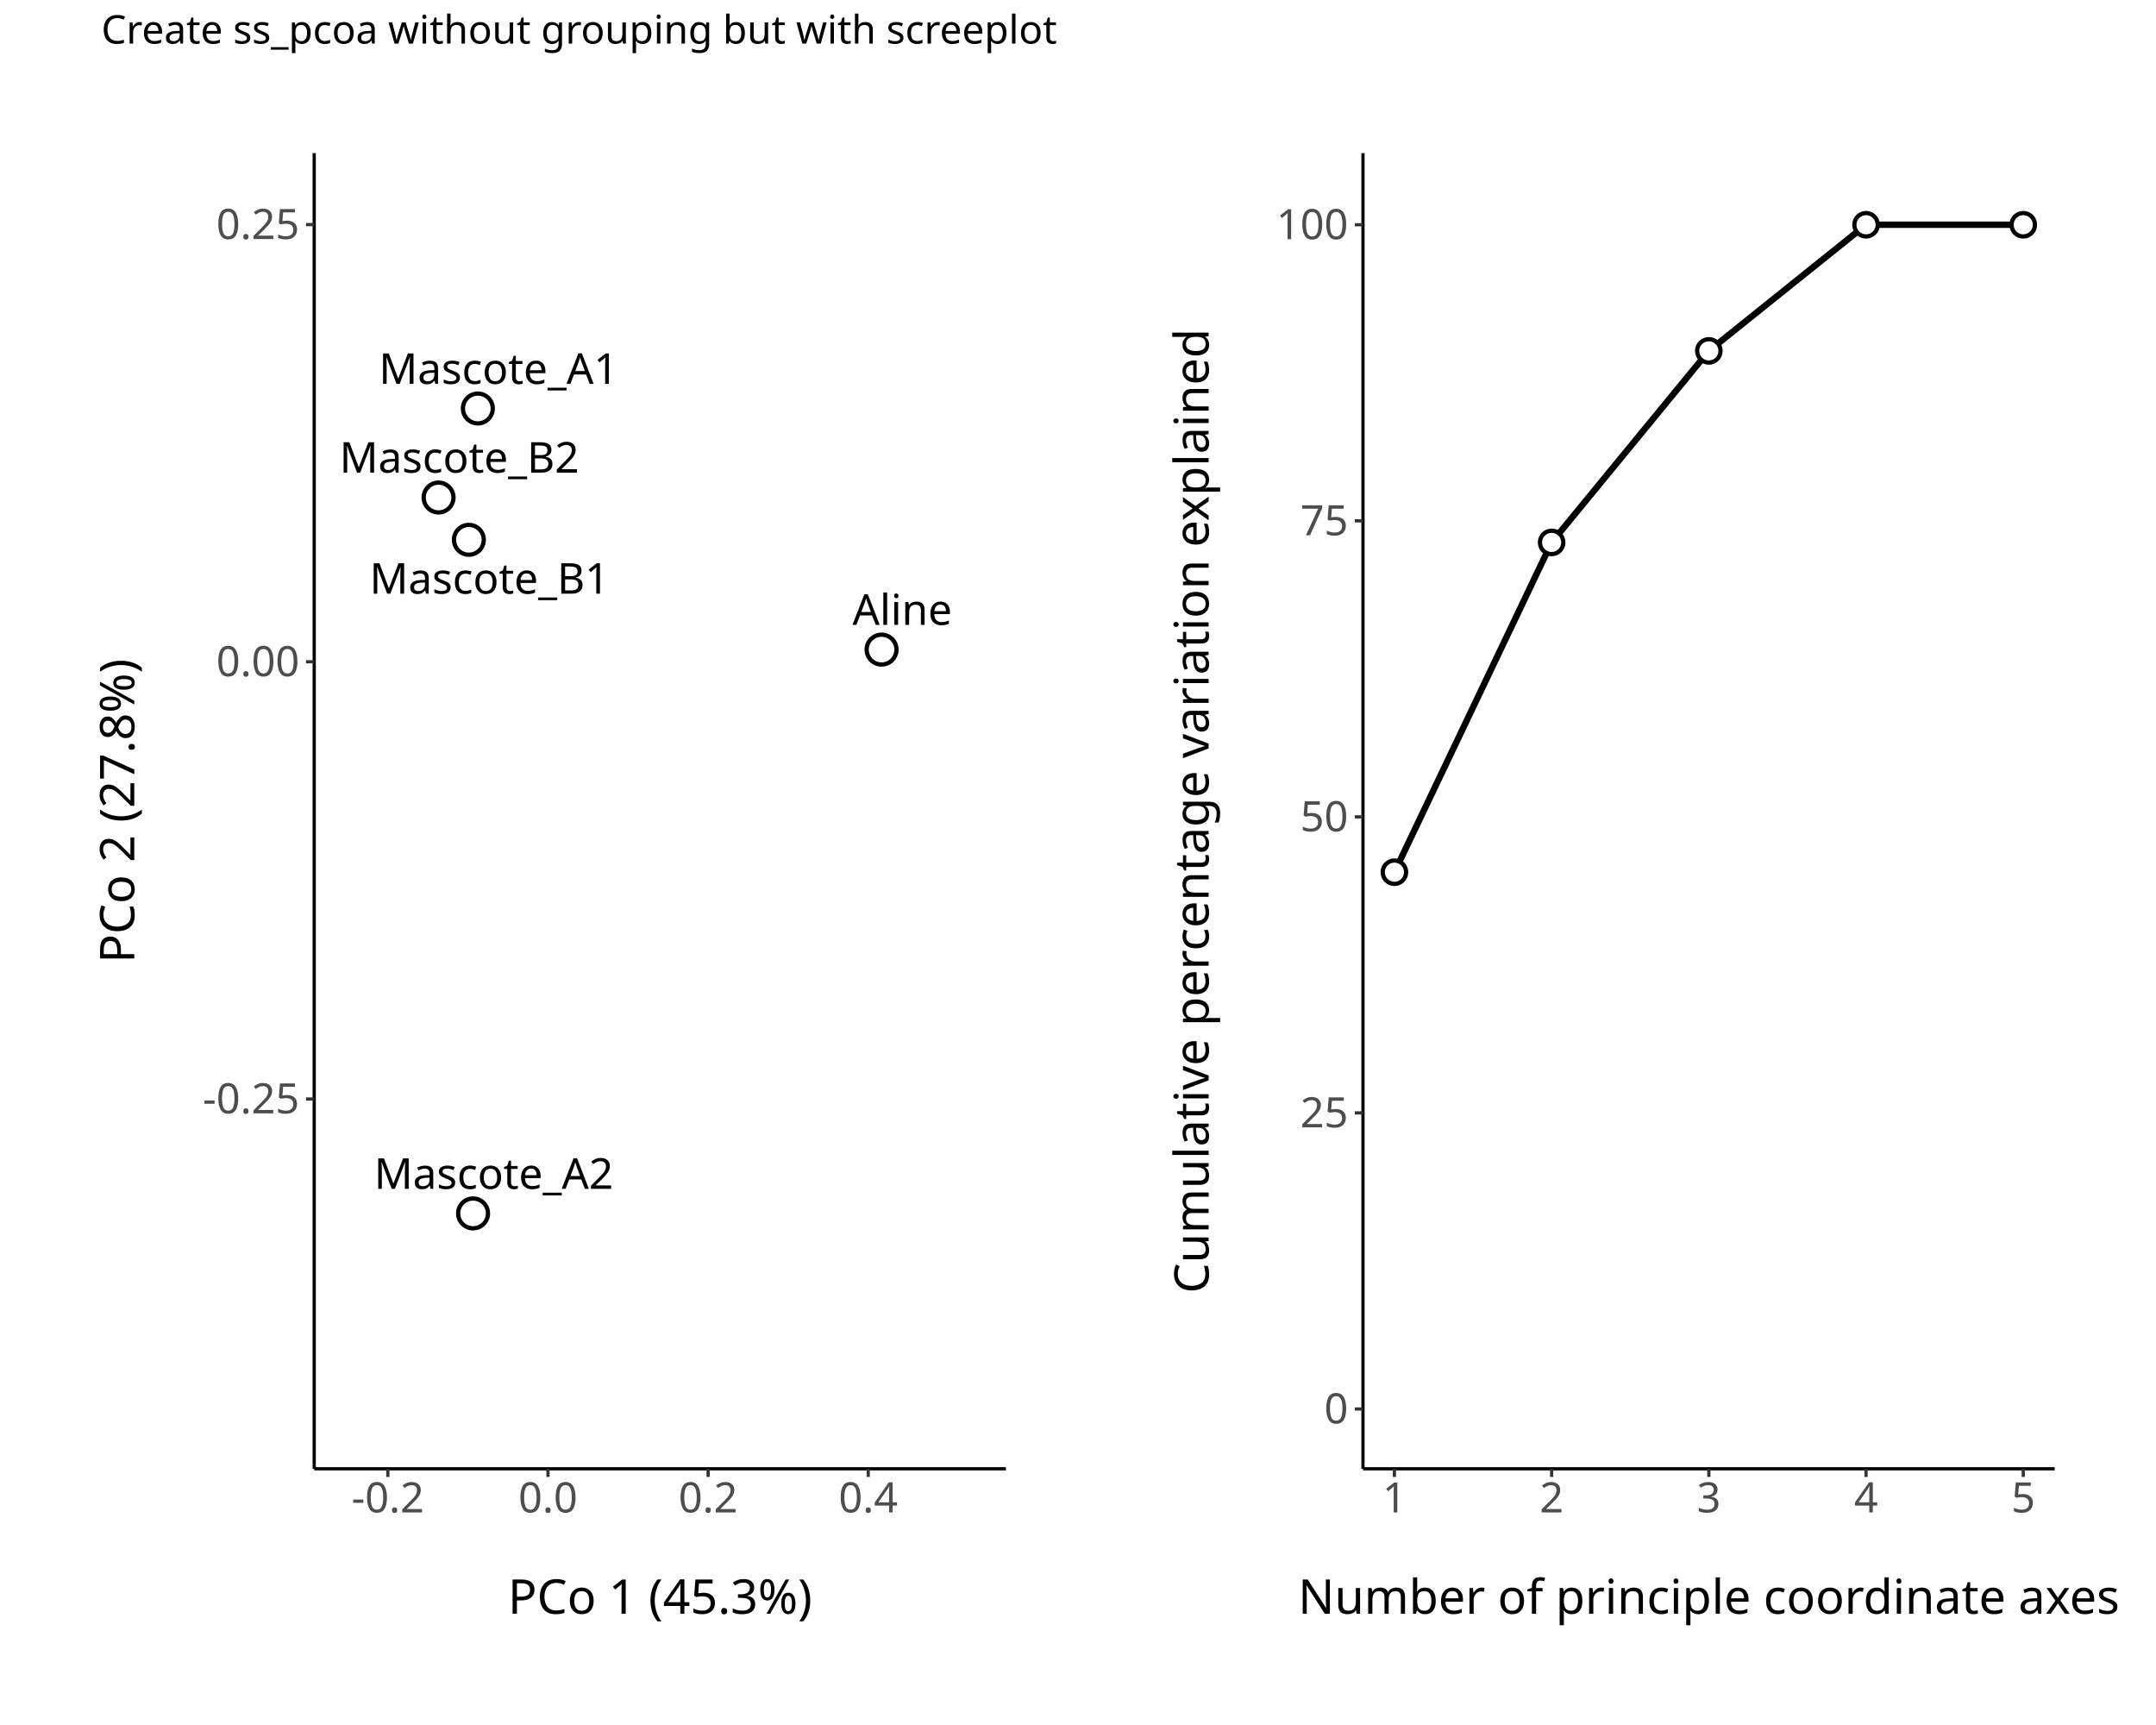
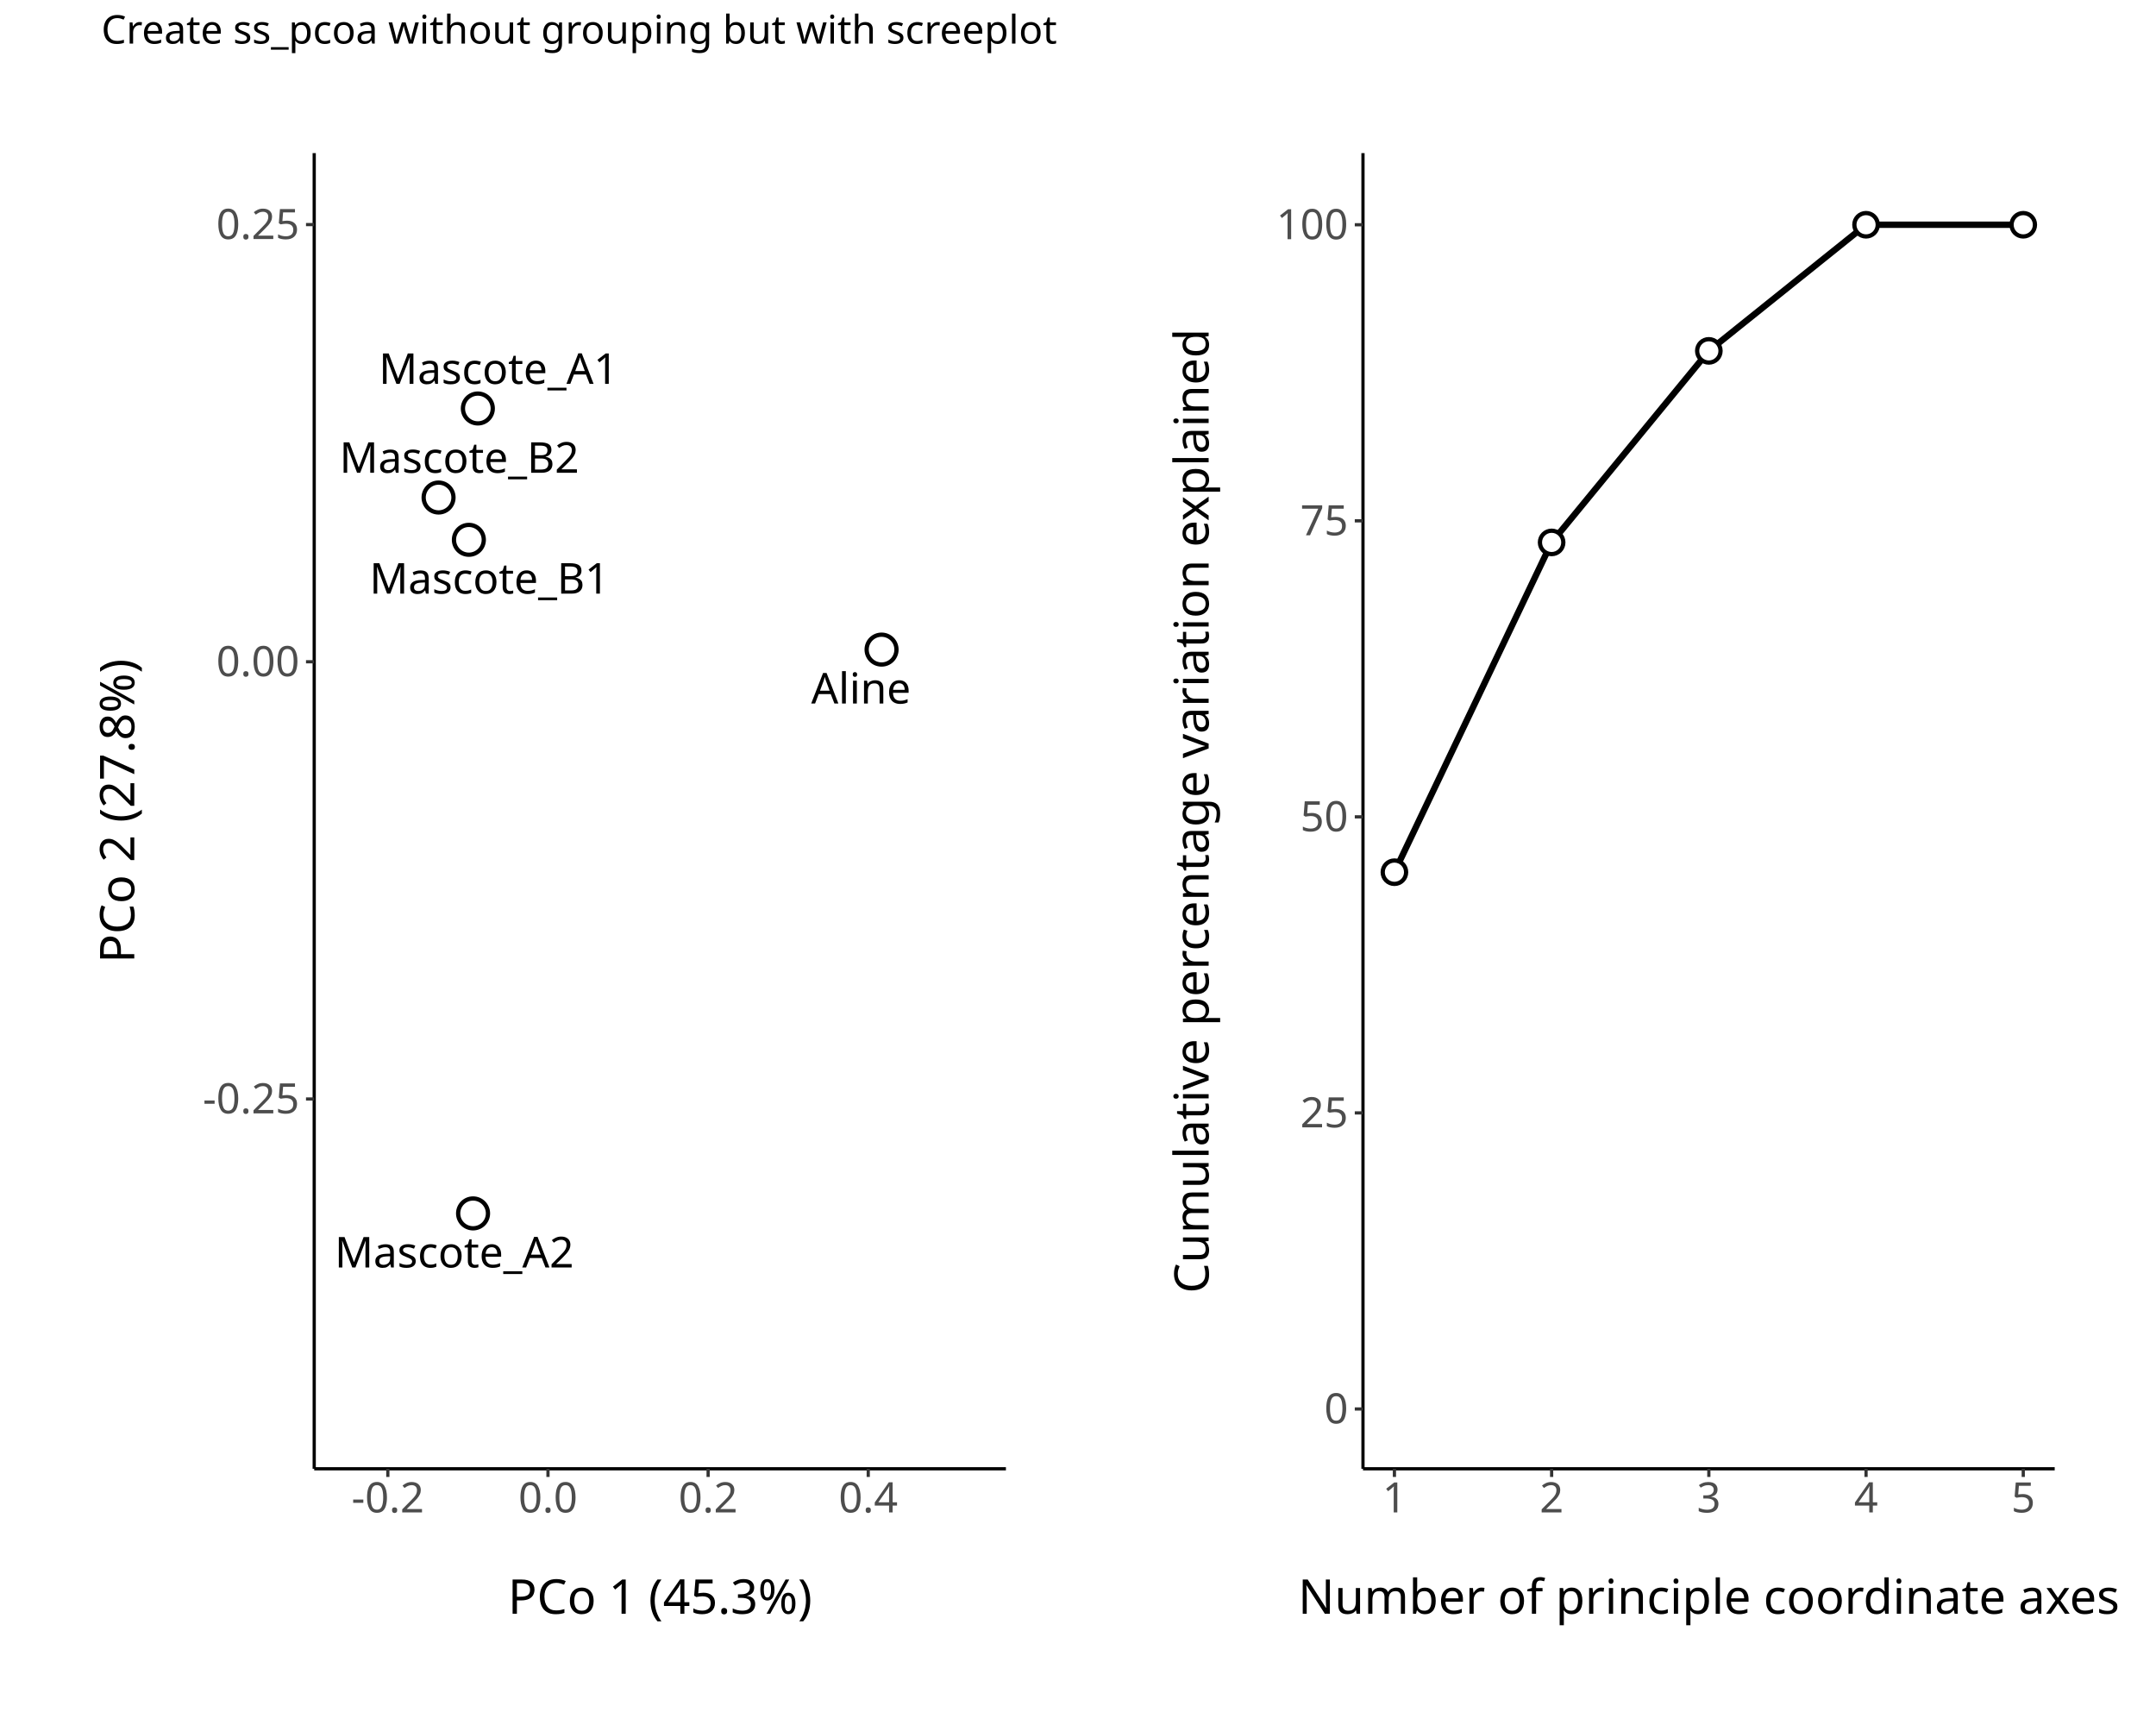
<svg xmlns="http://www.w3.org/2000/svg" class="svglite" data-engine-version="2.0" width="720.00pt" height="576.00pt" viewBox="0 0 720.00 576.00">
  <defs>
    <style type="text/css">
    .svglite line, .svglite polyline, .svglite polygon, .svglite path, .svglite rect, .svglite circle {
      fill: none;
      stroke: #000000;
      stroke-linecap: round;
      stroke-linejoin: round;
      stroke-miterlimit: 10.00;
    }
  </style>
  </defs>
  <rect width="100%" height="100%" style="stroke: none; fill: #FFFFFF;" />
  <defs>
    <clipPath id="cpMC4wMHw3MjAuMDB8MC4wMHw1NzYuMDA=">
      <rect x="0.00" y="0.00" width="720.00" height="576.00" />
    </clipPath>
  </defs>
  <g clip-path="url(#cpMC4wMHw3MjAuMDB8MC4wMHw1NzYuMDA=)">
    <rect x="0.00" y="0.00" width="720.00" height="576.00" style="stroke-width: 1.07; stroke: #FFFFFF; fill: #FFFFFF;" />
  </g>
  <defs>
    <clipPath id="cpNS40OHwzNjQuMjh8MjIuNzh8NTcwLjUy">
      <rect x="5.48" y="22.78" width="358.80" height="547.74" />
    </clipPath>
  </defs>
  <g clip-path="url(#cpNS40OHwzNjQuMjh8MjIuNzh8NTcwLjUy)">
    <rect x="5.48" y="22.78" width="358.80" height="547.74" style="stroke-width: 1.07; stroke: #FFFFFF; fill: #FFFFFF;" />
  </g>
  <g clip-path="url(#cpMC4wMHw3MjAuMDB8MC4wMHw1NzYuMDA=)">
</g>
  <defs>
    <clipPath id="cpMTA0LjkzfDMzNS45M3w1MS4xM3w0OTAuNDQ=">
      <rect x="104.93" y="51.13" width="231.00" height="439.31" />
    </clipPath>
  </defs>
  <g clip-path="url(#cpMTA0LjkzfDMzNS45M3w1MS4xM3w0OTAuNDQ=)">
    <rect x="104.93" y="51.13" width="231.00" height="439.31" style="stroke-width: 1.07; stroke: none; fill: #FFFFFF;" />
    <circle cx="294.40" cy="216.91" r="4.98" style="stroke-width: 1.42;" />
    <circle cx="159.58" cy="136.40" r="4.98" style="stroke-width: 1.42;" />
    <circle cx="157.98" cy="405.17" r="4.98" style="stroke-width: 1.42;" />
    <circle cx="156.58" cy="180.25" r="4.98" style="stroke-width: 1.42;" />
    <circle cx="146.46" cy="166.13" r="4.98" style="stroke-width: 1.42;" />
-     <text x="301.32" y="208.64" text-anchor="middle" style="font-size: 14.23px; font-family: sans;" textLength="31.63px" lengthAdjust="spacingAndGlyphs">Aline</text>
-     <text x="166.48" y="128.19" text-anchor="middle" style="font-size: 14.23px; font-family: sans;" textLength="79.10px" lengthAdjust="spacingAndGlyphs">Mascote_A1</text>
-     <text x="164.88" y="396.97" text-anchor="middle" style="font-size: 14.23px; font-family: sans;" textLength="79.10px" lengthAdjust="spacingAndGlyphs">Mascote_A2</text>
-     <text x="163.44" y="198.23" text-anchor="middle" style="font-size: 14.23px; font-family: sans;" textLength="79.10px" lengthAdjust="spacingAndGlyphs">Mascote_B1</text>
-     <text x="153.39" y="157.82" text-anchor="middle" style="font-size: 14.23px; font-family: sans;" textLength="79.10px" lengthAdjust="spacingAndGlyphs">Mascote_B2</text>
+     <text x="287.53" y="234.91" text-anchor="middle" style="font-size: 14.23px; font-family: sans;" textLength="31.63px" lengthAdjust="spacingAndGlyphs">Aline</text>
+     <text x="166.46" y="128.19" text-anchor="middle" style="font-size: 14.23px; font-family: sans;" textLength="79.10px" lengthAdjust="spacingAndGlyphs">Mascote_A1</text>
+     <text x="151.71" y="423.22" text-anchor="middle" style="font-size: 14.23px; font-family: sans;" textLength="79.10px" lengthAdjust="spacingAndGlyphs">Mascote_A2</text>
+     <text x="163.42" y="198.22" text-anchor="middle" style="font-size: 14.23px; font-family: sans;" textLength="79.10px" lengthAdjust="spacingAndGlyphs">Mascote_B1</text>
+     <text x="153.39" y="157.86" text-anchor="middle" style="font-size: 14.23px; font-family: sans;" textLength="79.10px" lengthAdjust="spacingAndGlyphs">Mascote_B2</text>
  </g>
  <g clip-path="url(#cpMC4wMHw3MjAuMDB8MC4wMHw1NzYuMDA=)">
    <polyline points="104.93,490.44 104.93,51.13 " style="stroke-width: 1.07; stroke-linecap: butt;" />
    <text x="100.00" y="371.77" text-anchor="end" style="font-size: 14.00px; fill: #4D4D4D; font-family: sans;" textLength="31.91px" lengthAdjust="spacingAndGlyphs">-0.25</text>
    <text x="100.00" y="225.79" text-anchor="end" style="font-size: 14.00px; fill: #4D4D4D; font-family: sans;" textLength="27.25px" lengthAdjust="spacingAndGlyphs">0.00</text>
    <text x="100.00" y="79.81" text-anchor="end" style="font-size: 14.00px; fill: #4D4D4D; font-family: sans;" textLength="27.25px" lengthAdjust="spacingAndGlyphs">0.25</text>
    <polyline points="102.19,366.96 104.93,366.96 " style="stroke-width: 1.07; stroke: #333333; stroke-linecap: butt;" />
    <polyline points="102.19,220.97 104.93,220.97 " style="stroke-width: 1.07; stroke: #333333; stroke-linecap: butt;" />
    <polyline points="102.19,74.99 104.93,74.99 " style="stroke-width: 1.07; stroke: #333333; stroke-linecap: butt;" />
    <polyline points="104.93,490.44 335.93,490.44 " style="stroke-width: 1.07; stroke-linecap: butt;" />
    <polyline points="129.52,493.18 129.52,490.44 " style="stroke-width: 1.07; stroke: #333333; stroke-linecap: butt;" />
    <polyline points="183.00,493.18 183.00,490.44 " style="stroke-width: 1.07; stroke: #333333; stroke-linecap: butt;" />
    <polyline points="236.48,493.18 236.48,490.44 " style="stroke-width: 1.07; stroke: #333333; stroke-linecap: butt;" />
    <polyline points="289.95,493.18 289.95,490.44 " style="stroke-width: 1.07; stroke: #333333; stroke-linecap: butt;" />
    <text x="129.52" y="505.01" text-anchor="middle" style="font-size: 14.00px; fill: #4D4D4D; font-family: sans;" textLength="24.12px" lengthAdjust="spacingAndGlyphs">-0.2</text>
    <text x="183.00" y="505.01" text-anchor="middle" style="font-size: 14.00px; fill: #4D4D4D; font-family: sans;" textLength="19.46px" lengthAdjust="spacingAndGlyphs">0.0</text>
    <text x="236.48" y="505.01" text-anchor="middle" style="font-size: 14.00px; fill: #4D4D4D; font-family: sans;" textLength="19.46px" lengthAdjust="spacingAndGlyphs">0.2</text>
    <text x="289.95" y="505.01" text-anchor="middle" style="font-size: 14.00px; fill: #4D4D4D; font-family: sans;" textLength="19.46px" lengthAdjust="spacingAndGlyphs">0.4</text>
    <text x="220.43" y="538.85" text-anchor="middle" style="font-size: 16.00px; font-family: sans;" textLength="104.95px" lengthAdjust="spacingAndGlyphs">PCo 1 (45.3%)</text>
    <text transform="translate(44.84,270.79) rotate(-90)" text-anchor="middle" style="font-size: 16.00px; font-family: sans;" textLength="104.95px" lengthAdjust="spacingAndGlyphs">PCo 2 (27.8%)</text>
  </g>
  <defs>
    <clipPath id="cpMzY0LjI4fDcxNC41MnwyMi43OHw1NzAuNTI=">
      <rect x="364.28" y="22.78" width="350.24" height="547.74" />
    </clipPath>
  </defs>
  <g clip-path="url(#cpMzY0LjI4fDcxNC41MnwyMi43OHw1NzAuNTI=)">
    <rect x="364.28" y="22.78" width="350.24" height="547.74" style="stroke-width: 1.07; stroke: #FFFFFF; fill: #FFFFFF;" />
  </g>
  <g clip-path="url(#cpMC4wMHw3MjAuMDB8MC4wMHw1NzYuMDA=)">
</g>
  <defs>
    <clipPath id="cpNDU1LjE3fDY4Ni4xN3w1MS4xM3w0OTAuNDQ=">
      <rect x="455.17" y="51.13" width="231.00" height="439.31" />
    </clipPath>
  </defs>
  <g clip-path="url(#cpNDU1LjE3fDY4Ni4xN3w1MS4xM3w0OTAuNDQ=)">
    <rect x="455.17" y="51.13" width="231.00" height="439.31" style="stroke-width: 1.07; stroke: none; fill: #FFFFFF;" />
    <polyline points="465.67,291.24 518.17,181.12 570.67,117.16 623.17,75.05 675.67,75.05 " style="stroke-width: 2.13; stroke-linecap: butt;" />
    <circle cx="465.67" cy="291.24" r="3.91" style="stroke-width: 1.42; fill: #FFFFFF;" />
    <circle cx="518.17" cy="181.12" r="3.91" style="stroke-width: 1.42; fill: #FFFFFF;" />
    <circle cx="570.67" cy="117.16" r="3.91" style="stroke-width: 1.42; fill: #FFFFFF;" />
    <circle cx="623.17" cy="75.05" r="3.91" style="stroke-width: 1.42; fill: #FFFFFF;" />
    <circle cx="675.67" cy="75.05" r="3.91" style="stroke-width: 1.42; fill: #FFFFFF;" />
  </g>
  <g clip-path="url(#cpMC4wMHw3MjAuMDB8MC4wMHw1NzYuMDA=)">
    <polyline points="455.17,490.44 455.17,51.13 " style="stroke-width: 1.07; stroke-linecap: butt;" />
    <text x="450.24" y="475.29" text-anchor="end" style="font-size: 14.00px; fill: #4D4D4D; font-family: sans;" textLength="7.79px" lengthAdjust="spacingAndGlyphs">0</text>
    <text x="450.24" y="376.44" text-anchor="end" style="font-size: 14.00px; fill: #4D4D4D; font-family: sans;" textLength="15.57px" lengthAdjust="spacingAndGlyphs">25</text>
    <text x="450.24" y="277.58" text-anchor="end" style="font-size: 14.00px; fill: #4D4D4D; font-family: sans;" textLength="15.57px" lengthAdjust="spacingAndGlyphs">50</text>
    <text x="450.24" y="178.73" text-anchor="end" style="font-size: 14.00px; fill: #4D4D4D; font-family: sans;" textLength="15.57px" lengthAdjust="spacingAndGlyphs">75</text>
    <text x="450.24" y="79.87" text-anchor="end" style="font-size: 14.00px; fill: #4D4D4D; font-family: sans;" textLength="23.36px" lengthAdjust="spacingAndGlyphs">100</text>
    <polyline points="452.43,470.47 455.17,470.47 " style="stroke-width: 1.07; stroke: #333333; stroke-linecap: butt;" />
    <polyline points="452.43,371.62 455.17,371.62 " style="stroke-width: 1.07; stroke: #333333; stroke-linecap: butt;" />
    <polyline points="452.43,272.76 455.17,272.76 " style="stroke-width: 1.07; stroke: #333333; stroke-linecap: butt;" />
    <polyline points="452.43,173.91 455.17,173.91 " style="stroke-width: 1.07; stroke: #333333; stroke-linecap: butt;" />
    <polyline points="452.43,75.05 455.17,75.05 " style="stroke-width: 1.07; stroke: #333333; stroke-linecap: butt;" />
    <polyline points="455.17,490.44 686.17,490.44 " style="stroke-width: 1.07; stroke-linecap: butt;" />
    <polyline points="465.67,493.18 465.67,490.44 " style="stroke-width: 1.07; stroke: #333333; stroke-linecap: butt;" />
    <polyline points="518.17,493.18 518.17,490.44 " style="stroke-width: 1.07; stroke: #333333; stroke-linecap: butt;" />
    <polyline points="570.67,493.18 570.67,490.44 " style="stroke-width: 1.07; stroke: #333333; stroke-linecap: butt;" />
    <polyline points="623.17,493.18 623.17,490.44 " style="stroke-width: 1.07; stroke: #333333; stroke-linecap: butt;" />
    <polyline points="675.67,493.18 675.67,490.44 " style="stroke-width: 1.07; stroke: #333333; stroke-linecap: butt;" />
    <text x="465.67" y="505.01" text-anchor="middle" style="font-size: 14.00px; fill: #4D4D4D; font-family: sans;" textLength="7.79px" lengthAdjust="spacingAndGlyphs">1</text>
    <text x="518.17" y="505.01" text-anchor="middle" style="font-size: 14.00px; fill: #4D4D4D; font-family: sans;" textLength="7.79px" lengthAdjust="spacingAndGlyphs">2</text>
    <text x="570.67" y="505.01" text-anchor="middle" style="font-size: 14.00px; fill: #4D4D4D; font-family: sans;" textLength="7.79px" lengthAdjust="spacingAndGlyphs">3</text>
    <text x="623.17" y="505.01" text-anchor="middle" style="font-size: 14.00px; fill: #4D4D4D; font-family: sans;" textLength="7.79px" lengthAdjust="spacingAndGlyphs">4</text>
    <text x="675.67" y="505.01" text-anchor="middle" style="font-size: 14.00px; fill: #4D4D4D; font-family: sans;" textLength="7.79px" lengthAdjust="spacingAndGlyphs">5</text>
    <text x="570.67" y="538.85" text-anchor="middle" style="font-size: 16.00px; font-family: sans;" textLength="256.17px" lengthAdjust="spacingAndGlyphs">Number of principle coordinate axes</text>
    <text transform="translate(403.63,270.79) rotate(-90)" text-anchor="middle" style="font-size: 16.00px; font-family: sans;" textLength="302.44px" lengthAdjust="spacingAndGlyphs">Cumulative percentage variation explained</text>
    <text x="33.83" y="14.56" style="font-size: 13.20px; font-family: sans;" textLength="299.41px" lengthAdjust="spacingAndGlyphs">Create ss_pcoa without grouping but with screeplot</text>
  </g>
</svg>
